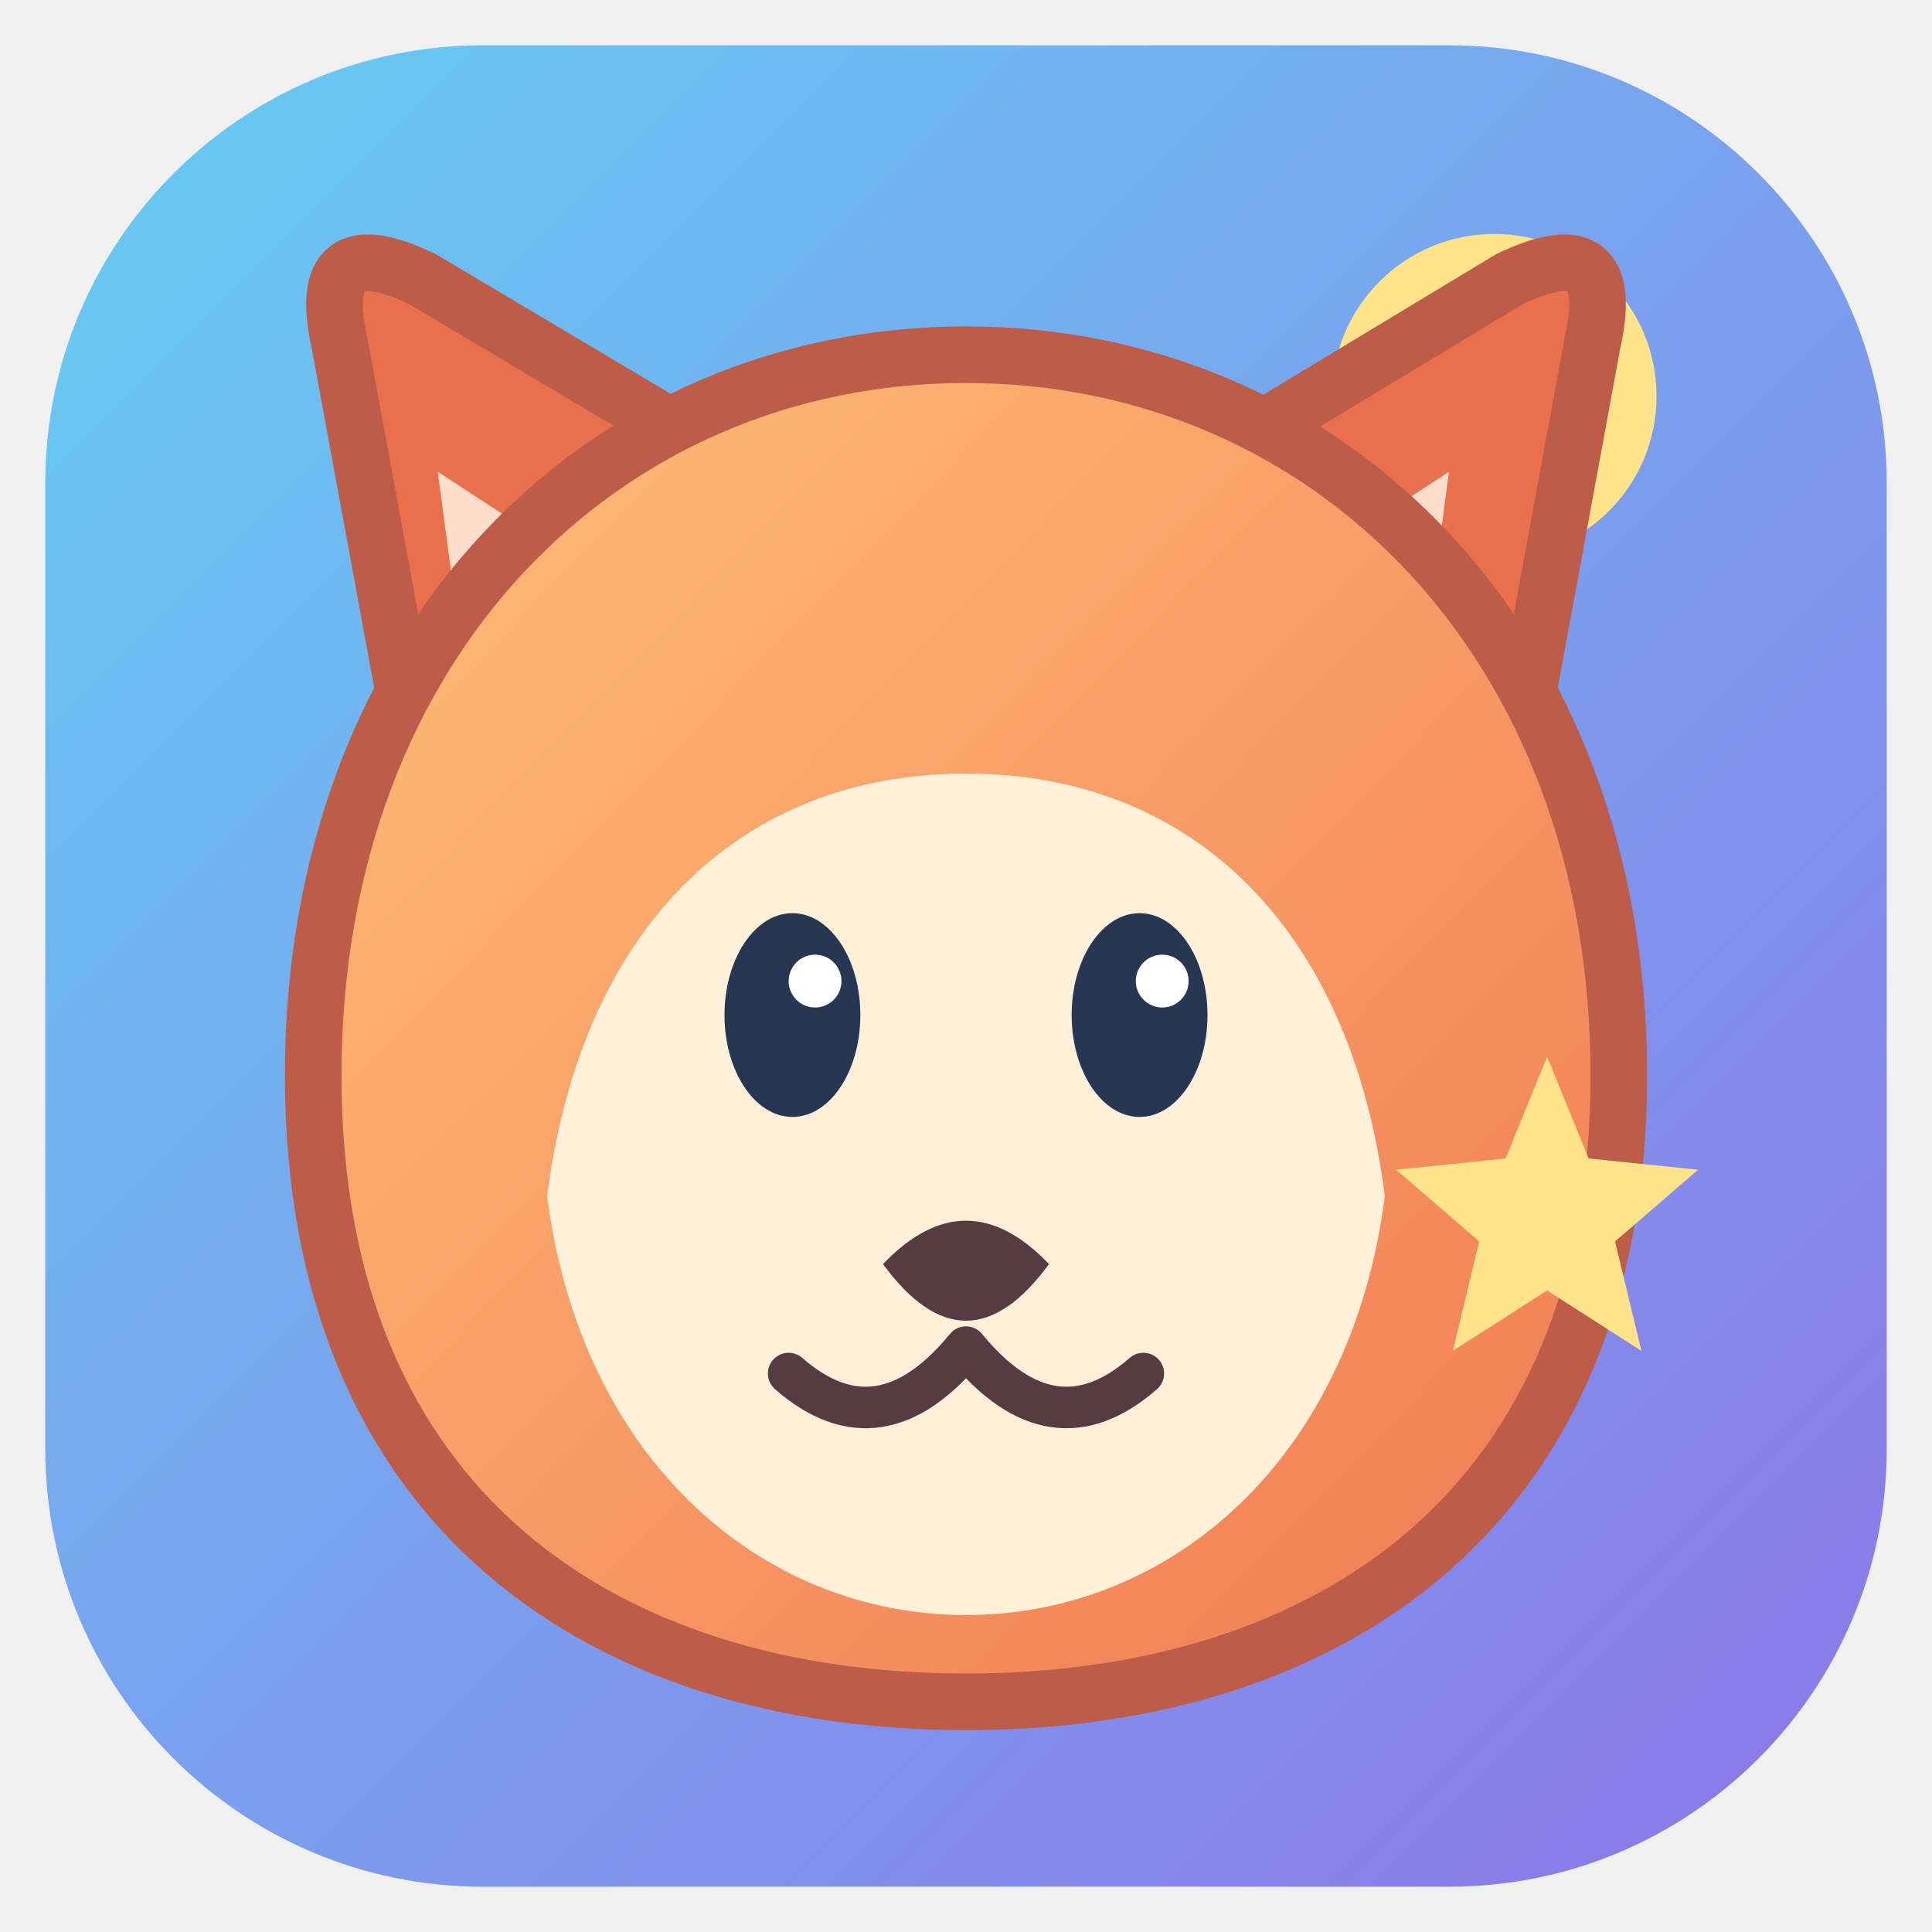
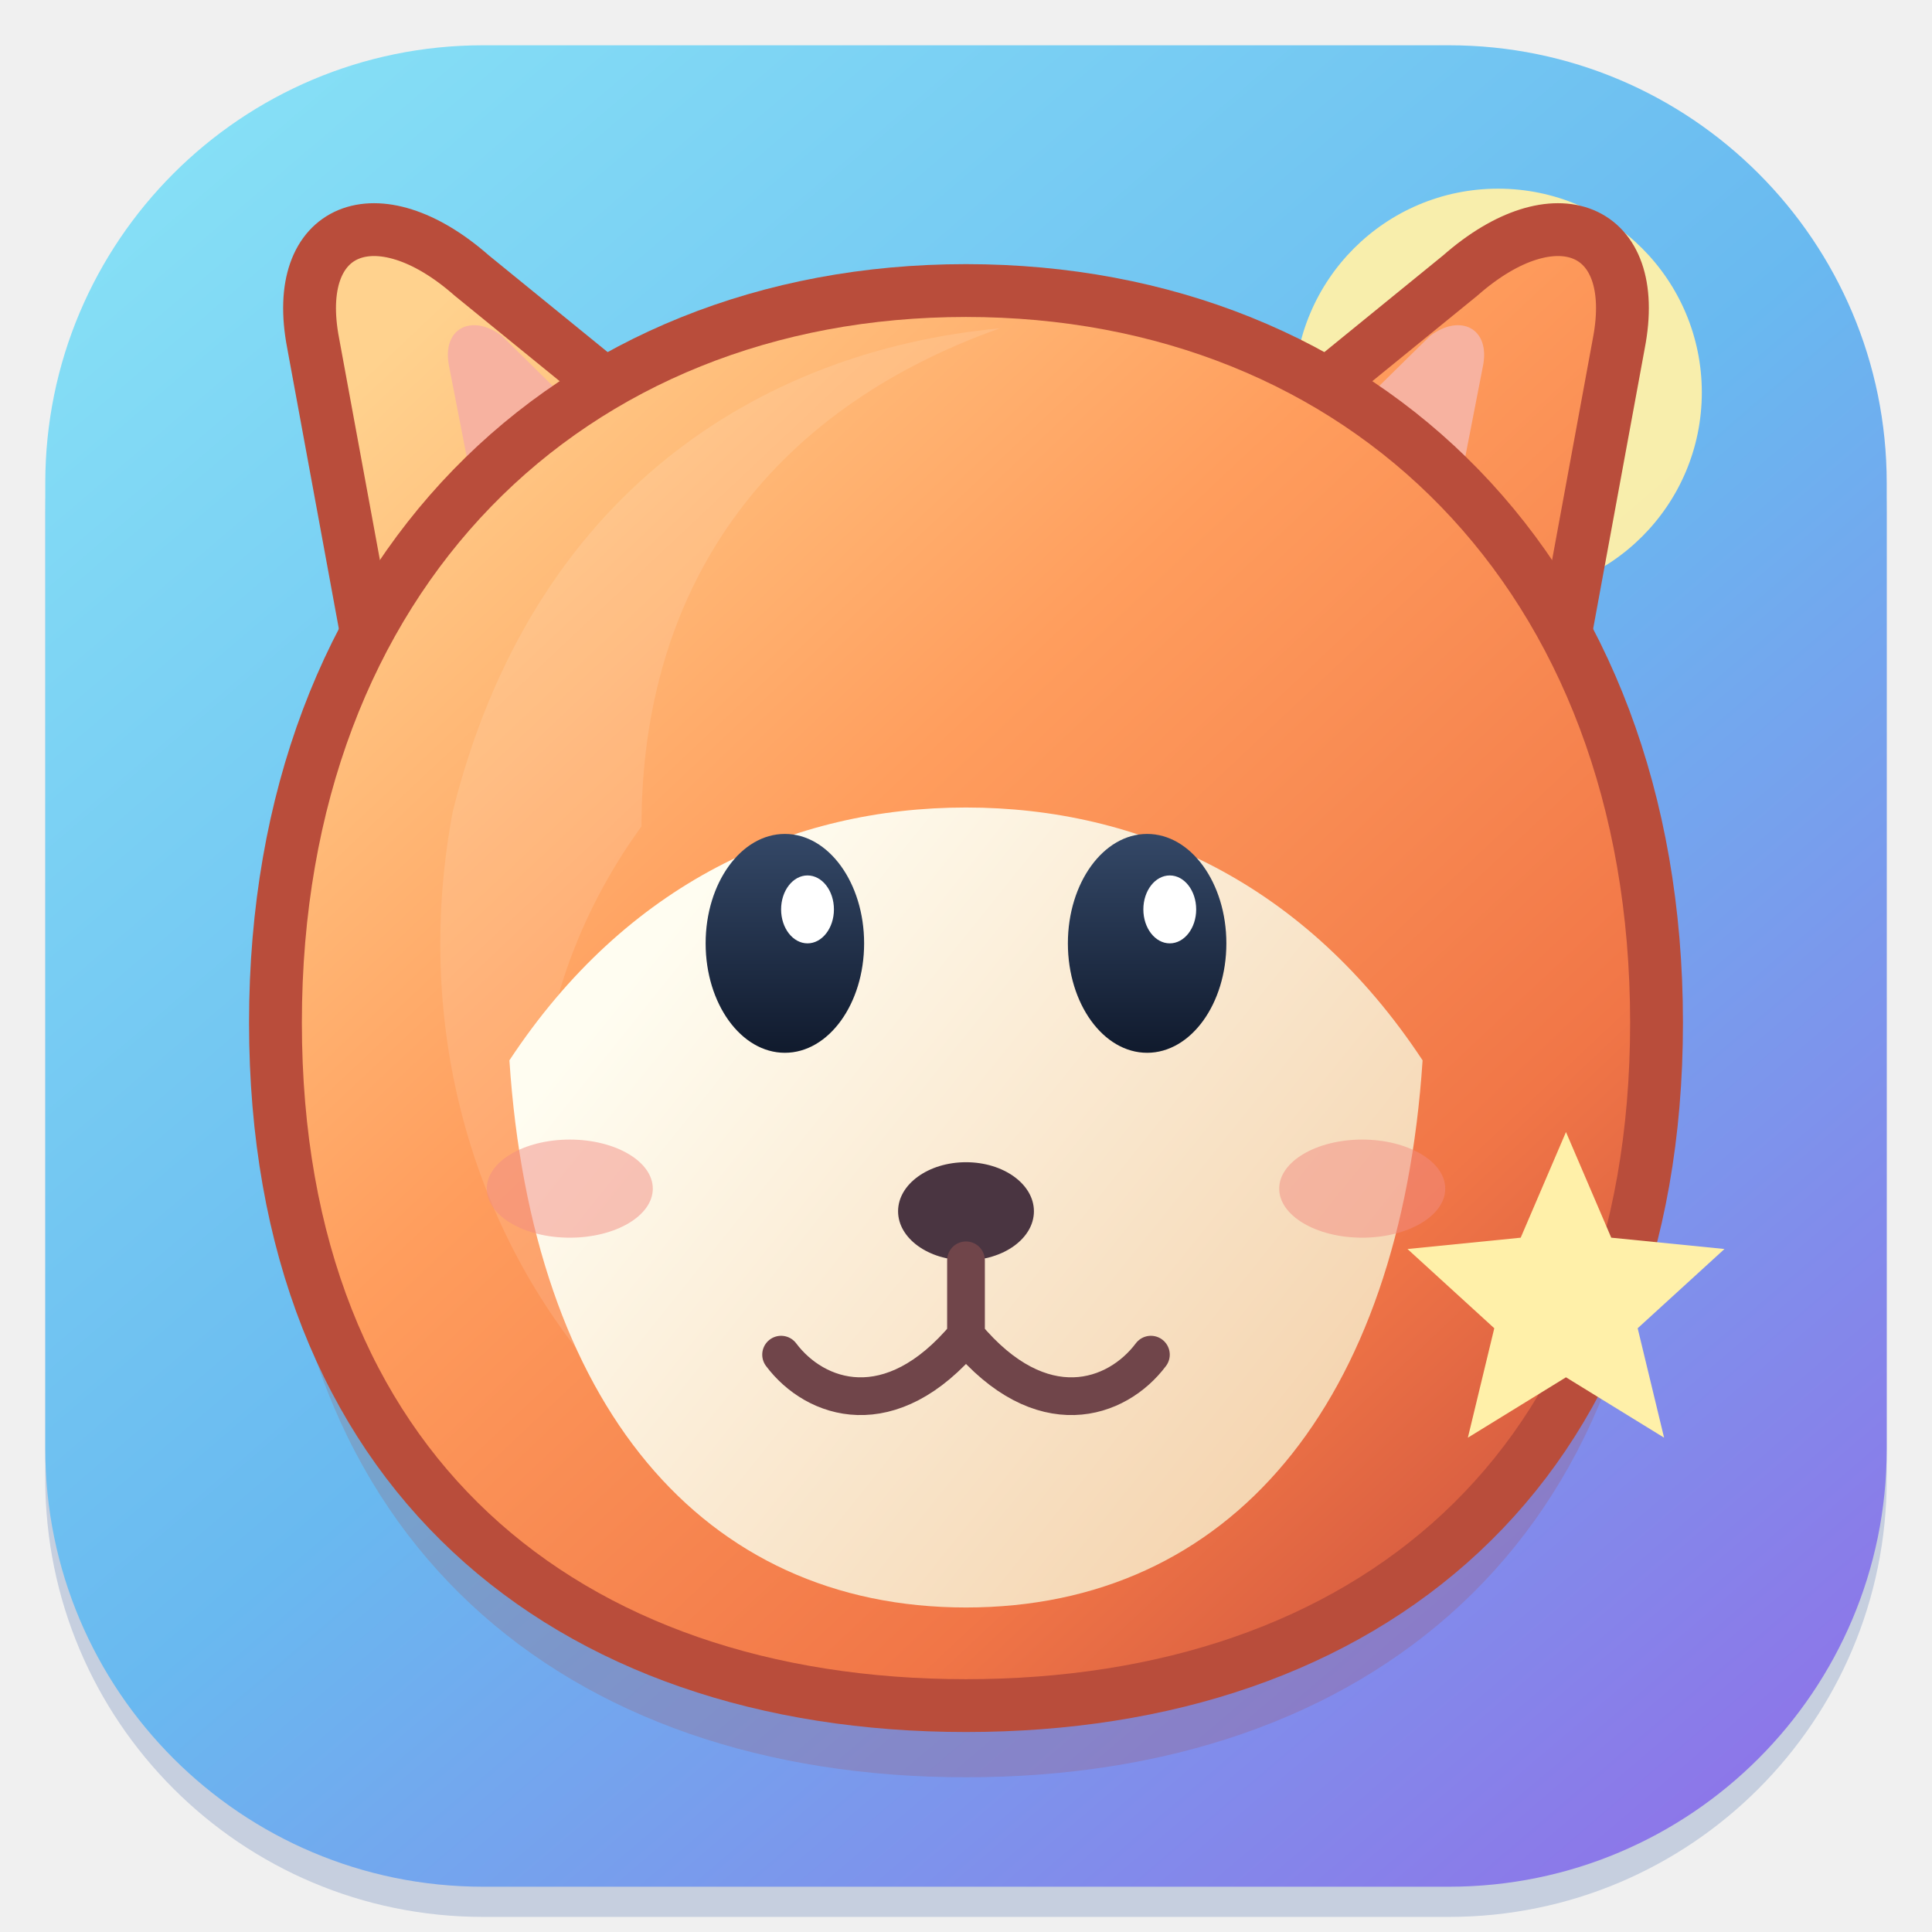
- <svg xmlns="http://www.w3.org/2000/svg" viewBox="0 0 512 512">
+ <svg xmlns="http://www.w3.org/2000/svg" viewBox="0 0 512 512" role="img" aria-labelledby="title desc">
  <defs>
-     <linearGradient id="bg" x1="0" y1="0" x2="1" y2="1">
-       <stop stop-color="#66CCF3" />
-       <stop offset="1" stop-color="#8D76E8" />
+     <linearGradient id="iconBg" x1="50" y1="20" x2="460" y2="500" gradientUnits="userSpaceOnUse">
+       <stop stop-color="#87E1F6" />
+       <stop offset=".5" stop-color="#69B9F0" />
+       <stop offset="1" stop-color="#8F72E8" />
    </linearGradient>
-     <linearGradient id="fox" x1="0" y1="0" x2="1" y2="1">
-       <stop stop-color="#FFC078" />
-       <stop offset="1" stop-color="#F07853" />
+     <linearGradient id="iconFur" x1="100" y1="95" x2="421" y2="436" gradientUnits="userSpaceOnUse">
+       <stop stop-color="#FFD28E" />
+       <stop offset=".38" stop-color="#FF9D5D" />
+       <stop offset=".75" stop-color="#F17647" />
+       <stop offset="1" stop-color="#CA503D" />
+     </linearGradient>
+     <linearGradient id="iconCream" x1="166" y1="260" x2="353" y2="410" gradientUnits="userSpaceOnUse">
+       <stop stop-color="#FFFDF1" />
+       <stop offset="1" stop-color="#F4D1AA" />
+     </linearGradient>
+     <linearGradient id="iconEye" x1="0" y1="0" x2="0" y2="1">
+       <stop stop-color="#344867" />
+       <stop offset="1" stop-color="#101A2D" />
    </linearGradient>
  </defs>
-   <rect x="12" y="12" width="488" height="488" rx="116" fill="url(#bg)" />
-   <circle cx="396" cy="105" r="43" fill="#FFE38B" />
-   <path d="M113 216 90 91q-7-31 22-17l111 66m176 76 23-125q7-31-22-17L289 141" fill="#E96F4D" stroke="#BD5C48" stroke-width="15" stroke-linejoin="round" />
-   <path d="M126 200 116 125l75 49m183 26 10-75-75 49" fill="#FFDCCC" />
-   <path d="M83 285c0-115 77-191 173-191s173 76 173 191-77 166-173 166S83 400 83 285" fill="url(#fox)" stroke="#BD5C48" stroke-width="15" />
-   <path d="M145 317c9-71 51-112 111-112s102 41 111 112c-9 70-57 111-111 111s-102-41-111-111" fill="#FFF0D9" />
-   <ellipse cx="210" cy="269" rx="18" ry="27" fill="#263653" />
-   <ellipse cx="302" cy="269" rx="18" ry="27" fill="#263653" />
-   <circle cx="216" cy="260" r="7" fill="#FFF" />
-   <circle cx="308" cy="260" r="7" fill="#FFF" />
-   <path d="M234 335q22-23 44 0-22 30-44 0" fill="#573B43" />
-   <path d="M256 357q-23 28-47 7m47-7q23 28 47 7" fill="none" stroke="#573B43" stroke-width="11" stroke-linecap="round" />
-   <path d="m410 280 11 27 29 3-22 19 7 29-25-16-25 16 7-29-22-19 29-3z" fill="#FFE38B" />
+   <rect x="12" y="12" width="488" height="488" rx="116" fill="#466AAB" opacity=".25" transform="translate(0 8)" />
+   <rect x="12" y="12" width="488" height="488" rx="116" fill="url(#iconBg)" />
+   <circle cx="397" cy="104" r="54" fill="#FFF0A9" opacity=".95" />
+   <circle cx="102" cy="113" r="10" fill="#FFF" opacity=".7" />
+   <circle cx="430" cy="226" r="7" fill="#FFF" opacity=".8" />
+   <path d="M106 225 83 91c-6-31 17-40 42-18l113 92-132 60Z" fill="#A8483A" opacity=".25" transform="translate(0 9)" />
+   <path d="M406 225 429 91c6-31-17-40-42-18l-113 92 132 60Z" fill="#A8483A" opacity=".25" transform="translate(0 9)" />
+   <path d="M106 216 83 91c-6-31 17-40 42-18l113 92-132 51Z" fill="url(#iconFur)" stroke="#B94D3B" stroke-width="14" stroke-linejoin="round" />
+   <path d="m134 174-15-77c-2-10 6-14 14-8l65 64-64 21Z" fill="#F7B2A0" />
+   <path d="M406 216 429 91c6-31-17-40-42-18l-113 92 132 51Z" fill="url(#iconFur)" stroke="#B94D3B" stroke-width="14" stroke-linejoin="round" />
+   <path d="m378 174 15-77c2-10-6-14-14-8l-65 64 64 21Z" fill="#F7B2A0" />
+   <path d="M73 280c0-119 78-194 183-194s183 75 183 194-77 181-183 181S73 399 73 280Z" fill="#A8483A" opacity=".2" transform="translate(0 10)" />
+   <path d="M73 271c0-119 78-194 183-194s183 75 183 194-77 181-183 181S73 390 73 271Z" fill="url(#iconFur)" stroke="#B94D3B" stroke-width="14" />
+   <path d="M120 215c21-84 81-122 145-128-62 22-95 69-95 132-29 40-36 90-16 140-31-39-44-91-34-144Z" fill="#FFF" opacity=".12" />
+   <path d="M135 281c31-47 75-67 121-67s90 20 121 67c-6 91-51 145-121 145s-115-54-121-145Z" fill="url(#iconCream)" />
+   <ellipse cx="208" cy="250" rx="21" ry="29" fill="url(#iconEye)" />
+   <ellipse cx="304" cy="250" rx="21" ry="29" fill="url(#iconEye)" />
+   <ellipse cx="214" cy="241" rx="7" ry="9" fill="#FFF" />
+   <ellipse cx="310" cy="241" rx="7" ry="9" fill="#FFF" />
+   <ellipse cx="256" cy="321" rx="18" ry="13" fill="#4A3541" />
+   <path d="M256 334v20m0 0c-20 24-40 17-49 5m49-5c20 24 40 17 49 5" fill="none" stroke="#70454A" stroke-width="10" stroke-linecap="round" />
+   <ellipse cx="151" cy="315" rx="22" ry="13" fill="#F28B82" opacity=".5" />
+   <ellipse cx="361" cy="315" rx="22" ry="13" fill="#F28B82" opacity=".5" />
+   <path d="m415 300 12 28 30 3-23 21 7 29-26-16-26 16 7-29-23-21 30-3z" fill="#FFF0A9" />
</svg>
